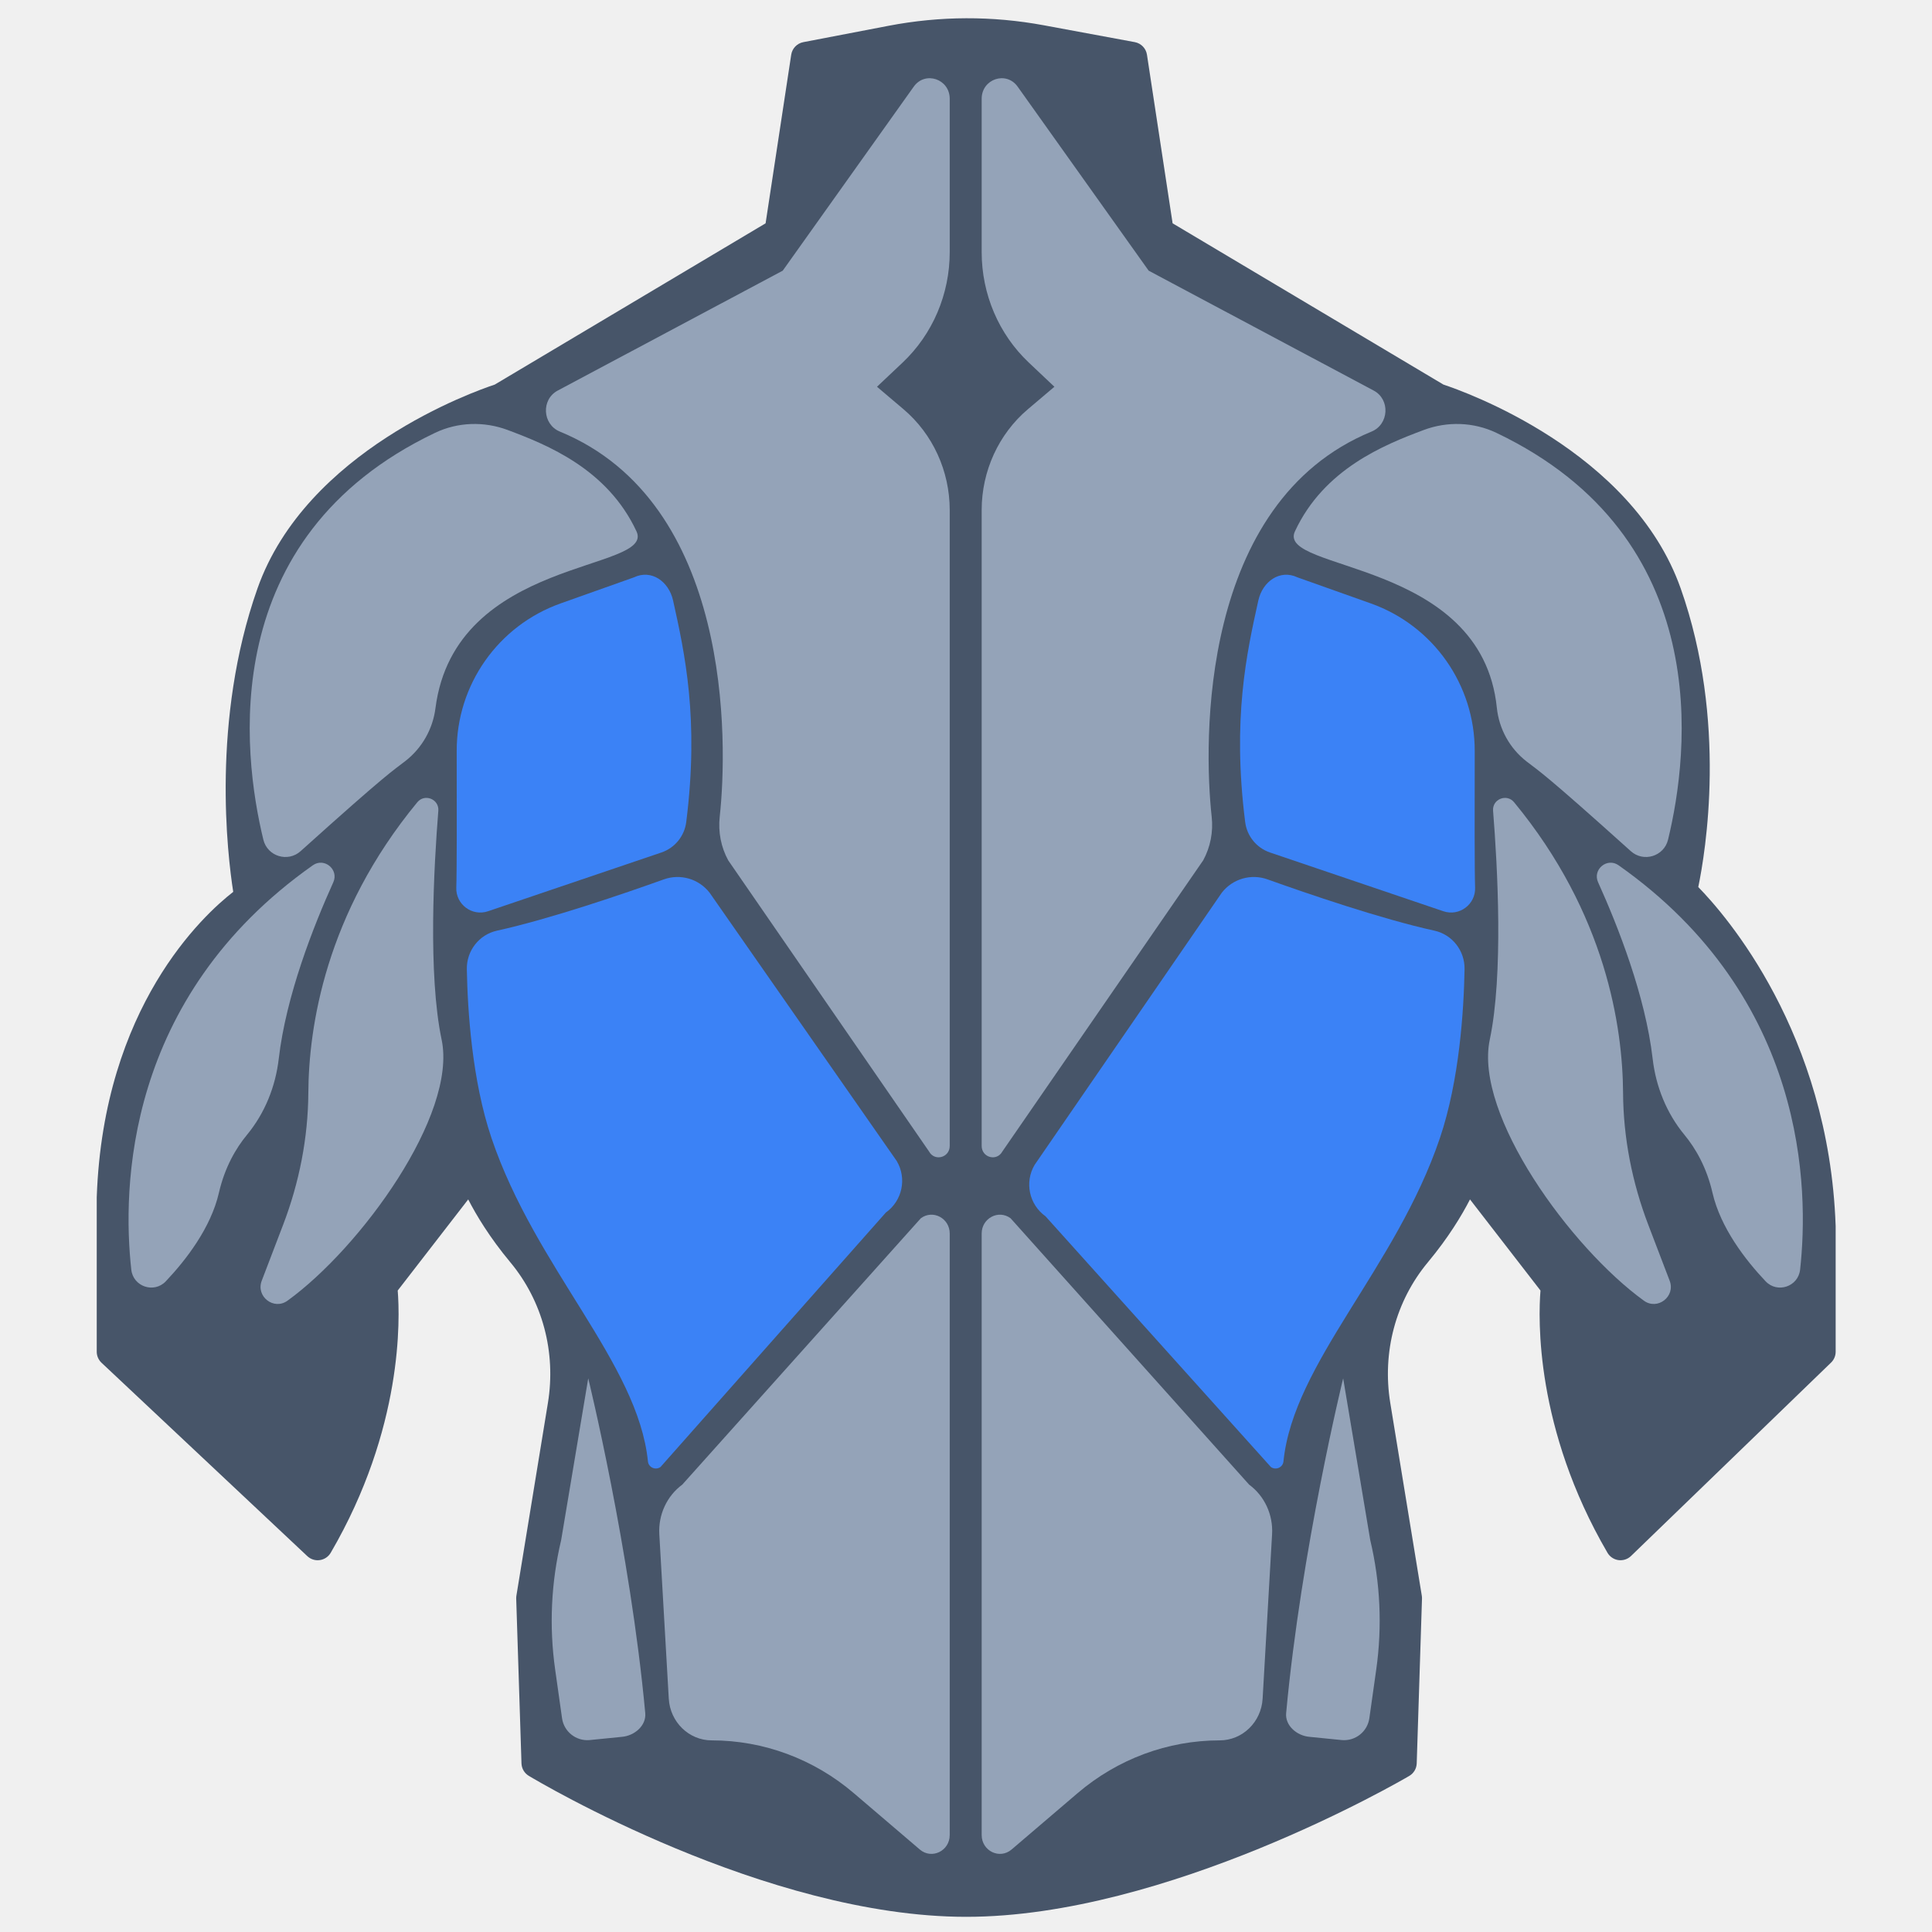
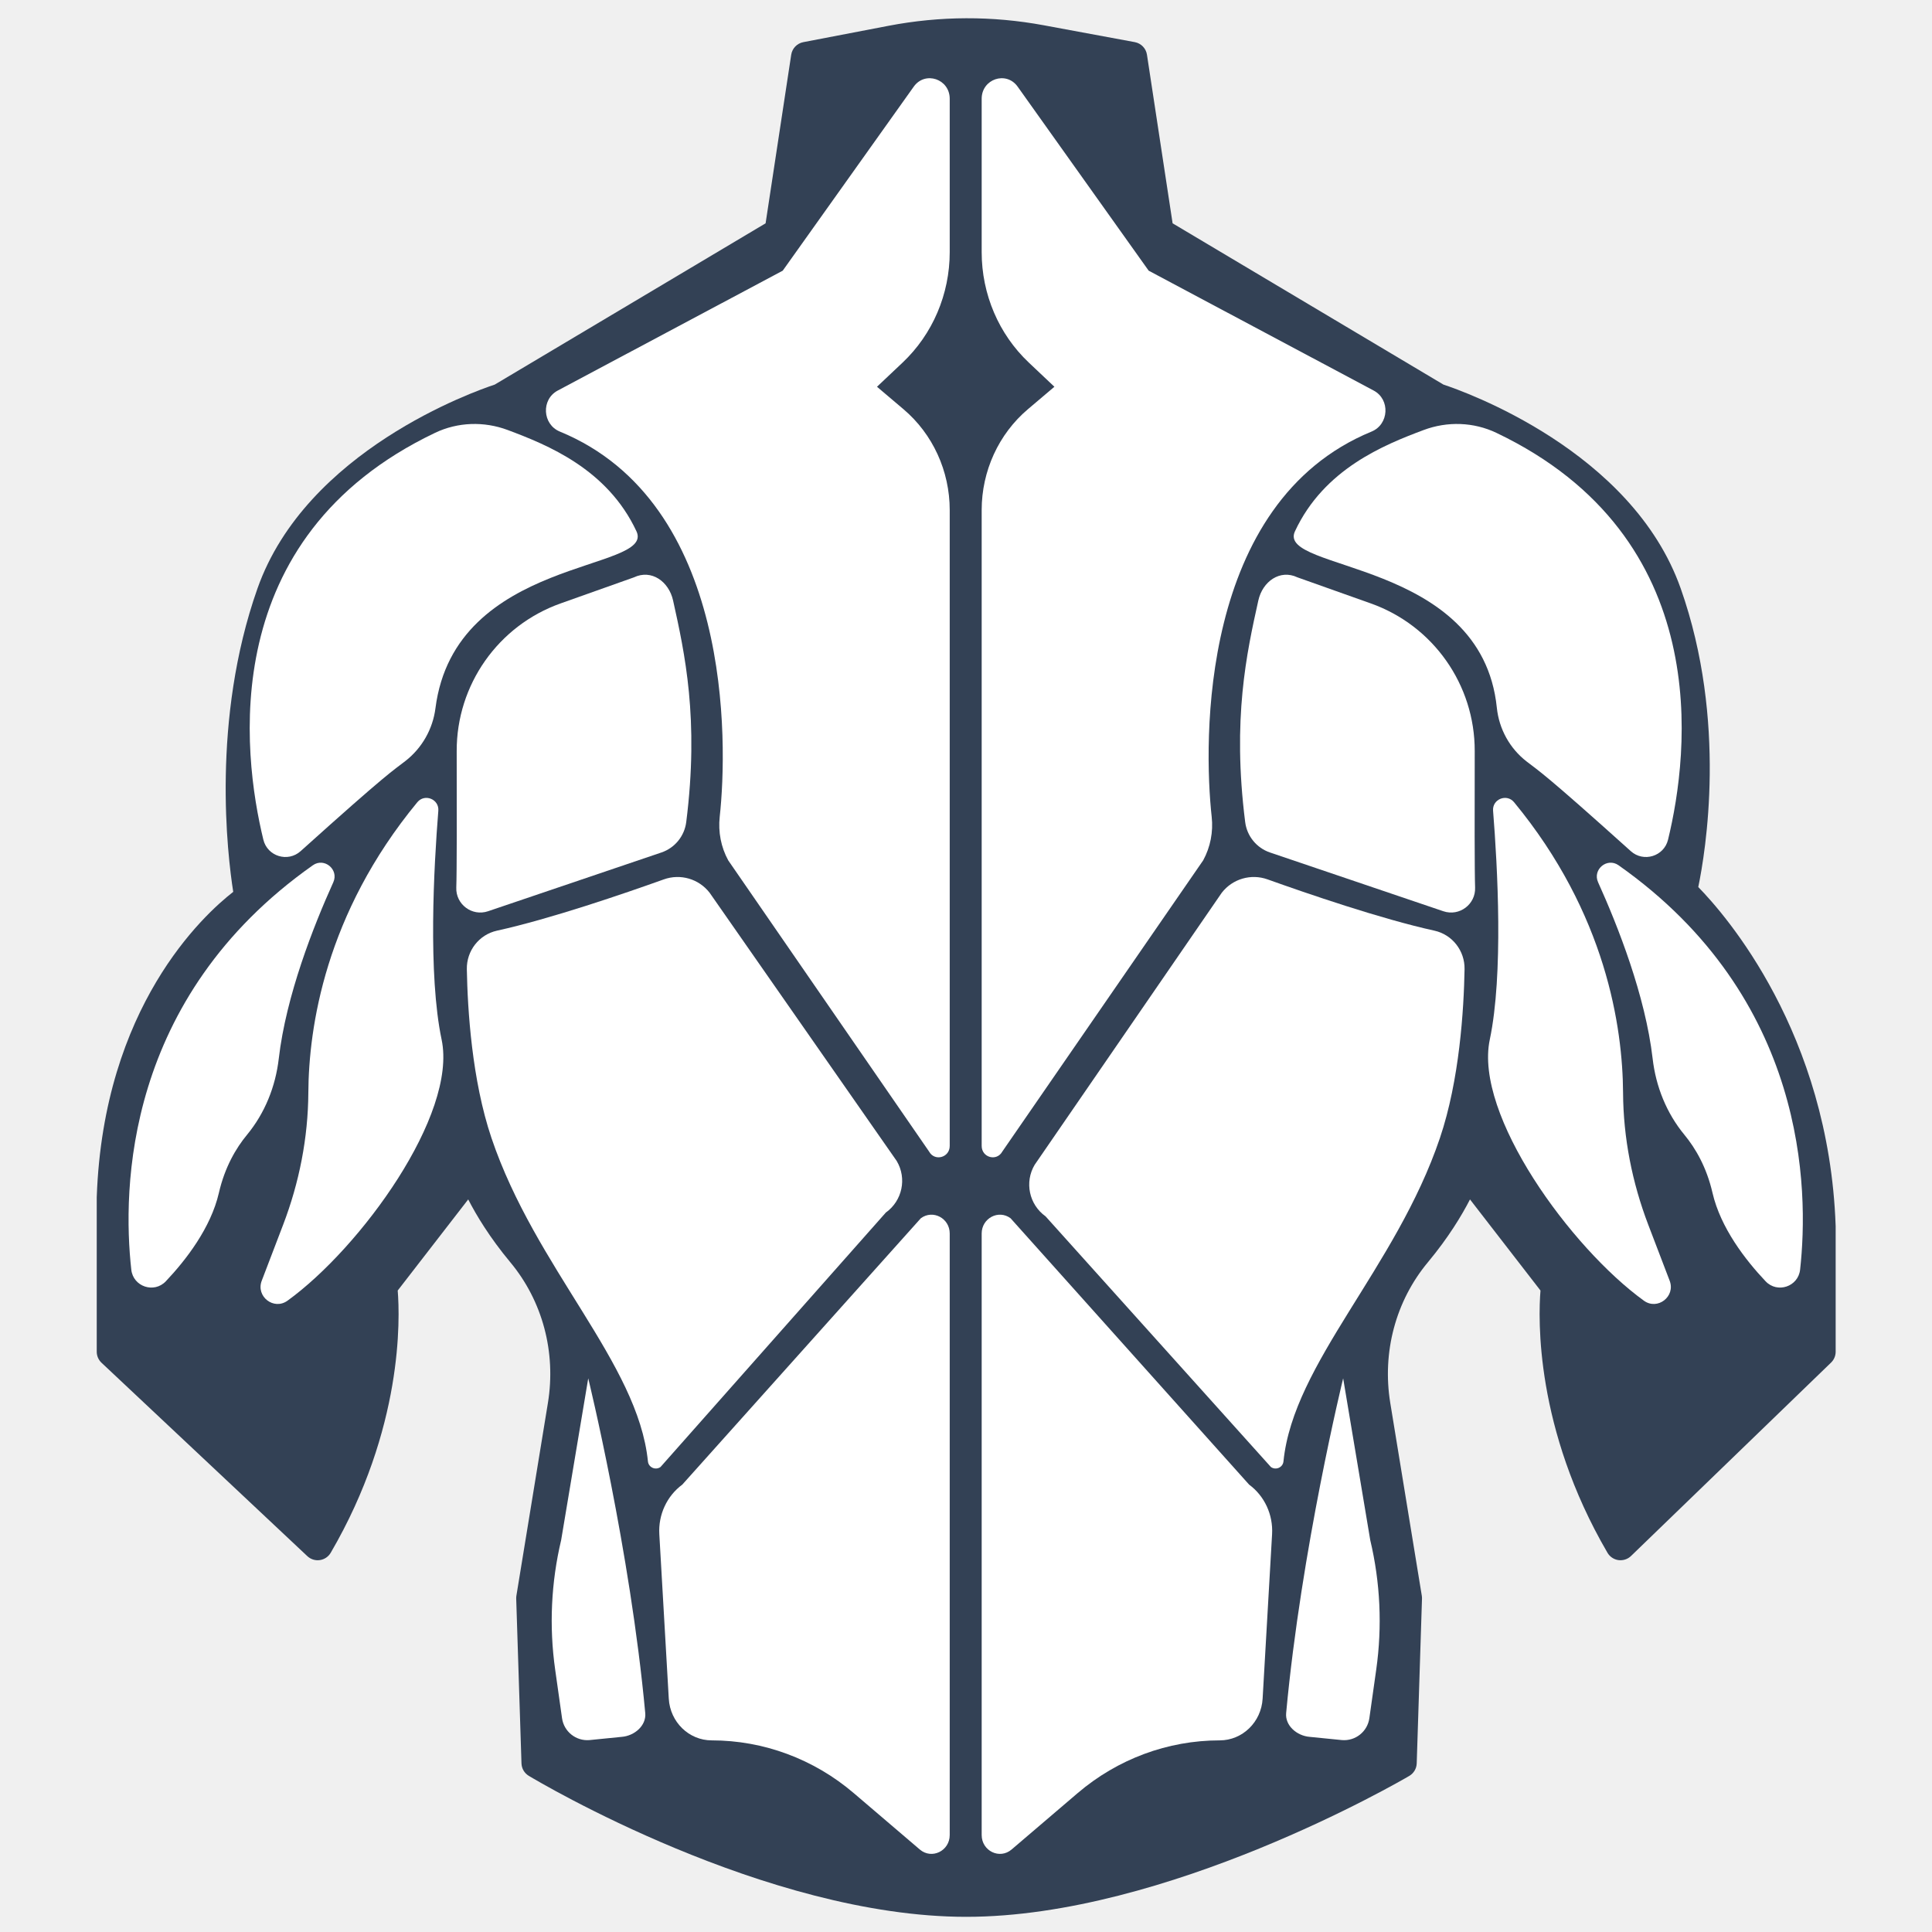
<svg xmlns="http://www.w3.org/2000/svg" width="500" zoomAndPan="magnify" viewBox="0 0 375 375" height="500" preserveAspectRatio="xMidYMid meet" version="1.0">
  <defs>
    <clipPath id="44c6368c66">
      <path d="M 18.75 3.074 L 356.25 3.074 L 356.25 372.074 L 18.75 372.074 Z M 18.75 3.074 " clip-rule="nonzero" />
    </clipPath>
  </defs>
-   <g clip-path="url(#22c55e8c66)">
-     <path fill="#475569" d="M 187.539 372.055 C 148.621 372.055 104.5 345.809 102.641 344.691 C 101.785 344.176 101.25 343.266 101.219 342.27 L 100.195 310.281 C 100.191 310.094 100.203 309.902 100.234 309.715 L 106.348 272.32 C 107.961 262.465 105.301 252.508 99.047 245 C 95.043 240.188 92.457 235.879 90.879 232.805 L 77.195 250.492 C 77.633 255.859 78.277 277.242 64.195 301.387 C 63.746 302.16 62.969 302.684 62.086 302.812 C 61.199 302.945 60.305 302.66 59.652 302.047 L 19.703 264.508 C 19.113 263.953 18.777 263.18 18.777 262.371 L 18.777 232.387 C 18.777 232.352 18.777 232.316 18.781 232.281 C 20.098 195.387 39.465 177.621 45.27 173.109 C 44.145 165.949 40.98 139.723 49.973 114.23 C 59.43 87.434 92.105 75.945 96.031 74.648 L 148.602 43.344 L 153.574 10.621 C 153.762 9.395 154.703 8.414 155.926 8.18 L 172.48 5.004 C 182.465 3.09 192.598 3.055 202.598 4.906 L 220.258 8.176 C 221.488 8.406 222.438 9.387 222.625 10.621 L 227.602 43.344 L 280.172 74.648 C 284.098 75.945 316.773 87.434 326.227 114.23 C 335.305 139.953 331.027 165.469 329.633 172.176 C 334.918 177.578 354.961 200.469 356.297 237.895 C 356.301 237.93 356.301 237.965 356.301 238 L 356.301 262.371 C 356.301 263.168 355.977 263.93 355.406 264.48 L 316.578 302.02 C 315.934 302.645 315.035 302.934 314.141 302.816 C 313.246 302.691 312.461 302.164 312.008 301.387 C 297.926 277.242 298.57 255.859 299.008 250.492 L 285.324 232.805 C 283.746 235.879 281.16 240.188 277.156 245 C 270.902 252.508 268.242 262.465 269.852 272.32 L 275.969 309.715 C 276 309.902 276.012 310.094 276.008 310.281 L 274.984 342.27 C 274.953 343.277 274.406 344.195 273.535 344.707 C 271.629 345.824 226.438 372.055 187.539 372.055 Z M 187.539 372.055 " fill-opacity="1" fill-rule="nonzero" />
+   <g clip-path="url(#ffffff8c66)">
+     <path fill="#334155" d="M 187.539 372.055 C 148.621 372.055 104.5 345.809 102.641 344.691 C 101.785 344.176 101.25 343.266 101.219 342.27 L 100.195 310.281 C 100.191 310.094 100.203 309.902 100.234 309.715 L 106.348 272.32 C 107.961 262.465 105.301 252.508 99.047 245 C 95.043 240.188 92.457 235.879 90.879 232.805 L 77.195 250.492 C 77.633 255.859 78.277 277.242 64.195 301.387 C 63.746 302.16 62.969 302.684 62.086 302.812 C 61.199 302.945 60.305 302.66 59.652 302.047 L 19.703 264.508 C 19.113 263.953 18.777 263.18 18.777 262.371 L 18.777 232.387 C 18.777 232.352 18.777 232.316 18.781 232.281 C 20.098 195.387 39.465 177.621 45.27 173.109 C 44.145 165.949 40.98 139.723 49.973 114.23 C 59.43 87.434 92.105 75.945 96.031 74.648 L 148.602 43.344 L 153.574 10.621 C 153.762 9.395 154.703 8.414 155.926 8.18 L 172.48 5.004 C 182.465 3.09 192.598 3.055 202.598 4.906 L 220.258 8.176 C 221.488 8.406 222.438 9.387 222.625 10.621 L 227.602 43.344 L 280.172 74.648 C 284.098 75.945 316.773 87.434 326.227 114.23 C 335.305 139.953 331.027 165.469 329.633 172.176 C 334.918 177.578 354.961 200.469 356.297 237.895 C 356.301 237.93 356.301 237.965 356.301 238 L 356.301 262.371 C 356.301 263.168 355.977 263.93 355.406 264.48 L 316.578 302.02 C 315.934 302.645 315.035 302.934 314.141 302.816 C 313.246 302.691 312.461 302.164 312.008 301.387 C 297.926 277.242 298.57 255.859 299.008 250.492 L 285.324 232.805 C 283.746 235.879 281.16 240.188 277.156 245 C 270.902 252.508 268.242 262.465 269.852 272.32 L 275.969 309.715 C 276 309.902 276.012 310.094 276.008 310.281 L 274.984 342.27 C 274.953 343.277 274.406 344.195 273.535 344.707 C 271.629 345.824 226.438 372.055 187.539 372.055 Z M 187.539 372.055 " fill-opacity="1" fill-rule="nonzero" />
  </g>
-   <path fill="#94a3b8" d="M 184.34 19.172 L 184.34 48.945 C 184.34 57.098 181.023 64.871 175.195 70.375 L 170.223 75.07 L 175.359 79.422 C 181.047 84.238 184.34 91.426 184.34 99.008 L 184.34 222.422 C 184.34 224.695 181.41 225.488 180.328 223.504 L 141.348 166.996 C 139.945 164.43 139.375 161.473 139.695 158.547 C 141.285 144.035 142.125 97.527 108.668 83.77 C 105.273 82.371 105.008 77.535 108.258 75.805 L 151.926 52.539 L 177.359 16.816 C 179.57 13.715 184.34 15.324 184.34 19.172 Z M 184.34 19.172 " fill-opacity="1" fill-rule="nonzero" />
-   <path fill="#94a3b8" d="M 84.438 84.016 C 88.855 81.906 93.957 81.746 98.547 83.465 C 106.191 86.332 117.879 91 123.539 103.129 C 127.215 111.012 88.297 107.969 84.52 137.477 C 84.004 141.504 81.922 145.176 78.727 147.68 C 76.18 149.676 75.605 149.676 58.352 165.207 C 55.871 167.438 51.906 166.223 51.117 162.984 C 47.055 146.262 41.855 104.328 84.438 84.016 Z M 84.438 84.016 " fill-opacity="1" fill-rule="nonzero" />
-   <path fill="#3b82f6" d="M 88.645 145.781 C 88.609 132.914 96.695 121.426 108.816 117.121 L 123.043 112.066 C 126.449 110.445 129.824 112.867 130.645 116.551 C 132.906 126.75 135.727 139.52 133.199 159.559 C 132.855 162.285 130.984 164.582 128.383 165.465 L 94.73 176.871 C 91.625 177.922 88.434 175.535 88.566 172.258 C 88.676 169.523 88.672 157.234 88.645 145.781 Z M 88.645 145.781 " fill-opacity="1" fill-rule="nonzero" />
-   <path fill="#3b82f6" d="M 96.465 180.641 C 92.984 181.406 90.551 184.547 90.613 188.113 C 90.754 195.984 91.598 209.633 95.391 220.875 C 103.938 246.18 123.836 264.543 125.762 283.652 C 125.879 284.832 127.238 285.434 128.203 284.746 L 171.941 235.355 C 175.137 233.078 176.059 228.73 174.055 225.352 L 137.738 173.281 C 135.645 170.582 132.062 169.535 128.848 170.688 C 121.168 173.438 106.812 178.367 96.465 180.641 Z M 96.465 180.641 " fill-opacity="1" fill-rule="nonzero" />
-   <path fill="#94a3b8" d="M 64.695 171.246 C 60.859 179.73 55.52 193.258 54.109 205.477 C 53.48 210.898 51.414 216.059 47.941 220.266 C 45.805 222.855 43.641 226.527 42.488 231.527 C 40.918 238.344 36.094 244.566 32.188 248.695 C 29.91 251.105 25.848 249.742 25.484 246.445 C 23.754 230.82 24.148 193.723 60.723 167.949 C 62.941 166.383 65.812 168.77 64.695 171.246 Z M 64.695 171.246 " fill-opacity="1" fill-rule="nonzero" />
-   <path fill="#94a3b8" d="M 81.004 155.711 C 82.438 153.977 85.258 155.121 85.078 157.363 C 84.211 168.203 83.055 189.137 85.719 201.793 C 88.789 216.391 69.988 242.207 55.801 252.465 C 53.152 254.379 49.633 251.652 50.801 248.594 L 54.953 237.734 C 58.086 229.543 59.797 220.863 59.848 212.098 C 59.922 199.434 63.121 177.379 81.004 155.711 Z M 81.004 155.711 " fill-opacity="1" fill-rule="nonzero" />
-   <path fill="#94a3b8" d="M 184.34 239.426 L 184.34 356.18 C 184.34 359.27 180.848 360.965 178.539 358.992 L 165.723 348.051 C 157.965 341.426 148.211 337.805 138.141 337.805 C 133.723 337.805 130.07 334.254 129.809 329.707 L 127.973 297.793 C 127.754 294.004 129.441 290.367 132.434 288.16 L 178.738 236.457 C 181.086 234.73 184.34 236.457 184.34 239.426 Z M 184.34 239.426 " fill-opacity="1" fill-rule="nonzero" />
-   <path fill="#94a3b8" d="M 114.176 267.535 C 114.176 267.535 122.312 300.75 125.242 332.508 C 125.469 334.953 123.141 336.922 120.691 337.121 L 114.406 337.75 C 111.789 337.965 109.457 336.102 109.09 333.496 L 107.754 324.043 C 106.57 315.676 106.965 307.164 108.918 298.941 Z M 114.176 267.535 " fill-opacity="1" fill-rule="nonzero" />
-   <path fill="#94a3b8" d="M 190.543 19.172 L 190.543 48.945 C 190.543 57.098 193.859 64.871 199.691 70.375 L 204.66 75.07 L 199.523 79.422 C 193.836 84.238 190.543 91.426 190.543 99.008 L 190.543 222.422 C 190.543 224.695 193.473 225.488 194.555 223.504 L 233.535 166.996 C 234.938 164.43 235.512 161.473 235.188 158.547 C 233.598 144.035 232.758 97.527 266.215 83.77 C 269.609 82.371 269.875 77.535 266.629 75.805 L 222.957 52.539 L 197.523 16.816 C 195.312 13.715 190.543 15.324 190.543 19.172 Z M 190.543 19.172 " fill-opacity="1" fill-rule="nonzero" />
-   <path fill="#94a3b8" d="M 290.449 84.016 C 286.027 81.906 280.926 81.746 276.336 83.465 C 268.691 86.332 257.004 91 251.348 103.129 C 247.68 110.992 287.566 108.402 290.535 137.367 C 290.957 141.48 293.031 145.25 296.297 147.789 C 298.73 149.68 299.598 149.965 316.535 165.207 C 319.012 167.438 322.977 166.223 323.766 162.984 C 327.828 146.262 333.027 104.328 290.449 84.016 Z M 290.449 84.016 " fill-opacity="1" fill-rule="nonzero" />
-   <path fill="#3b82f6" d="M 286.242 145.781 C 286.273 132.914 278.188 121.426 266.066 117.121 L 251.84 112.066 C 248.438 110.445 245.059 112.867 244.242 116.551 C 241.977 126.75 239.156 139.52 241.688 159.559 C 242.031 162.285 243.898 164.582 246.5 165.465 L 280.152 176.871 C 283.258 177.922 286.449 175.535 286.316 172.258 C 286.211 169.523 286.211 157.234 286.242 145.781 Z M 286.242 145.781 " fill-opacity="1" fill-rule="nonzero" />
-   <path fill="#3b82f6" d="M 278.418 180.641 C 281.898 181.406 284.332 184.547 284.27 188.113 C 284.133 195.984 283.289 209.633 279.492 220.875 C 270.945 246.18 251.047 264.543 249.121 283.652 C 249.004 284.832 247.645 285.434 246.68 284.746 L 202.941 236.09 C 199.746 233.812 198.824 229.461 200.828 226.086 L 237.145 173.281 C 239.238 170.582 242.82 169.535 246.035 170.688 C 253.715 173.438 268.07 178.367 278.418 180.641 Z M 278.418 180.641 " fill-opacity="1" fill-rule="nonzero" />
-   <path fill="#94a3b8" d="M 310.188 171.246 C 314.023 179.73 319.363 193.258 320.777 205.477 C 321.402 210.898 323.469 216.059 326.945 220.266 C 329.082 222.855 331.242 226.527 332.395 231.527 C 333.969 238.344 338.793 244.566 342.699 248.695 C 344.977 251.105 349.035 249.742 349.398 246.445 C 351.133 230.82 350.734 193.723 314.164 167.949 C 311.941 166.383 309.07 168.77 310.188 171.246 Z M 310.188 171.246 " fill-opacity="1" fill-rule="nonzero" />
-   <path fill="#94a3b8" d="M 293.879 155.711 C 292.449 153.977 289.625 155.121 289.805 157.363 C 290.672 168.203 291.828 189.137 289.164 201.793 C 286.094 216.391 304.898 242.207 319.082 252.465 C 321.73 254.379 325.25 251.652 324.082 248.594 L 319.93 237.734 C 316.801 229.543 315.086 220.863 315.035 212.098 C 314.961 199.434 311.762 177.379 293.879 155.711 Z M 293.879 155.711 " fill-opacity="1" fill-rule="nonzero" />
-   <path fill="#94a3b8" d="M 190.543 239.426 L 190.543 356.18 C 190.543 359.27 194.035 360.965 196.344 358.992 L 209.16 348.051 C 216.918 341.426 226.672 337.805 236.742 337.805 C 241.16 337.805 244.816 334.254 245.074 329.707 L 246.91 297.793 C 247.129 294.004 245.445 290.367 242.449 288.16 L 196.145 236.457 C 193.801 234.73 190.543 236.457 190.543 239.426 Z M 190.543 239.426 " fill-opacity="1" fill-rule="nonzero" />
-   <path fill="#94a3b8" d="M 260.707 267.535 C 260.707 267.535 252.57 300.75 249.641 332.508 C 249.414 334.953 251.742 336.922 254.191 337.121 L 260.477 337.75 C 263.094 337.965 265.426 336.102 265.793 333.496 L 267.129 324.043 C 268.312 315.676 267.918 307.164 265.965 298.941 Z M 260.707 267.535 " fill-opacity="1" fill-rule="nonzero" />
+   <path fill="#ffffff" d="M 184.34 19.172 L 184.34 48.945 C 184.34 57.098 181.023 64.871 175.195 70.375 L 170.223 75.07 L 175.359 79.422 C 181.047 84.238 184.34 91.426 184.34 99.008 L 184.34 222.422 C 184.34 224.695 181.41 225.488 180.328 223.504 L 141.348 166.996 C 139.945 164.43 139.375 161.473 139.695 158.547 C 141.285 144.035 142.125 97.527 108.668 83.77 C 105.273 82.371 105.008 77.535 108.258 75.805 L 151.926 52.539 L 177.359 16.816 C 179.57 13.715 184.34 15.324 184.34 19.172 Z M 184.34 19.172 " fill-opacity="1" fill-rule="nonzero" />
+   <path fill="#ffffff" d="M 84.438 84.016 C 88.855 81.906 93.957 81.746 98.547 83.465 C 106.191 86.332 117.879 91 123.539 103.129 C 127.215 111.012 88.297 107.969 84.52 137.477 C 84.004 141.504 81.922 145.176 78.727 147.68 C 76.18 149.676 75.605 149.676 58.352 165.207 C 55.871 167.438 51.906 166.223 51.117 162.984 C 47.055 146.262 41.855 104.328 84.438 84.016 Z M 84.438 84.016 " fill-opacity="1" fill-rule="nonzero" />
+   <path fill="#ffffff" d="M 88.645 145.781 C 88.609 132.914 96.695 121.426 108.816 117.121 L 123.043 112.066 C 126.449 110.445 129.824 112.867 130.645 116.551 C 132.906 126.75 135.727 139.52 133.199 159.559 C 132.855 162.285 130.984 164.582 128.383 165.465 L 94.73 176.871 C 91.625 177.922 88.434 175.535 88.566 172.258 C 88.676 169.523 88.672 157.234 88.645 145.781 Z M 88.645 145.781 " fill-opacity="1" fill-rule="nonzero" />
+   <path fill="#ffffff" d="M 96.465 180.641 C 92.984 181.406 90.551 184.547 90.613 188.113 C 90.754 195.984 91.598 209.633 95.391 220.875 C 103.938 246.18 123.836 264.543 125.762 283.652 C 125.879 284.832 127.238 285.434 128.203 284.746 L 171.941 235.355 C 175.137 233.078 176.059 228.73 174.055 225.352 L 137.738 173.281 C 135.645 170.582 132.062 169.535 128.848 170.688 C 121.168 173.438 106.812 178.367 96.465 180.641 Z M 96.465 180.641 " fill-opacity="1" fill-rule="nonzero" />
+   <path fill="#ffffff" d="M 64.695 171.246 C 60.859 179.73 55.52 193.258 54.109 205.477 C 53.48 210.898 51.414 216.059 47.941 220.266 C 45.805 222.855 43.641 226.527 42.488 231.527 C 40.918 238.344 36.094 244.566 32.188 248.695 C 29.91 251.105 25.848 249.742 25.484 246.445 C 23.754 230.82 24.148 193.723 60.723 167.949 C 62.941 166.383 65.812 168.77 64.695 171.246 Z M 64.695 171.246 " fill-opacity="1" fill-rule="nonzero" />
+   <path fill="#ffffff" d="M 81.004 155.711 C 82.438 153.977 85.258 155.121 85.078 157.363 C 84.211 168.203 83.055 189.137 85.719 201.793 C 88.789 216.391 69.988 242.207 55.801 252.465 C 53.152 254.379 49.633 251.652 50.801 248.594 L 54.953 237.734 C 58.086 229.543 59.797 220.863 59.848 212.098 C 59.922 199.434 63.121 177.379 81.004 155.711 Z M 81.004 155.711 " fill-opacity="1" fill-rule="nonzero" />
+   <path fill="#ffffff" d="M 184.34 239.426 L 184.34 356.18 C 184.34 359.27 180.848 360.965 178.539 358.992 L 165.723 348.051 C 157.965 341.426 148.211 337.805 138.141 337.805 C 133.723 337.805 130.07 334.254 129.809 329.707 L 127.973 297.793 C 127.754 294.004 129.441 290.367 132.434 288.16 L 178.738 236.457 C 181.086 234.73 184.34 236.457 184.34 239.426 Z M 184.34 239.426 " fill-opacity="1" fill-rule="nonzero" />
+   <path fill="#ffffff" d="M 114.176 267.535 C 114.176 267.535 122.312 300.75 125.242 332.508 C 125.469 334.953 123.141 336.922 120.691 337.121 L 114.406 337.75 C 111.789 337.965 109.457 336.102 109.09 333.496 L 107.754 324.043 C 106.57 315.676 106.965 307.164 108.918 298.941 Z M 114.176 267.535 " fill-opacity="1" fill-rule="nonzero" />
+   <path fill="#ffffff" d="M 190.543 19.172 L 190.543 48.945 C 190.543 57.098 193.859 64.871 199.691 70.375 L 204.66 75.07 L 199.523 79.422 C 193.836 84.238 190.543 91.426 190.543 99.008 L 190.543 222.422 C 190.543 224.695 193.473 225.488 194.555 223.504 L 233.535 166.996 C 234.938 164.43 235.512 161.473 235.188 158.547 C 233.598 144.035 232.758 97.527 266.215 83.77 C 269.609 82.371 269.875 77.535 266.629 75.805 L 222.957 52.539 L 197.523 16.816 C 195.312 13.715 190.543 15.324 190.543 19.172 Z M 190.543 19.172 " fill-opacity="1" fill-rule="nonzero" />
+   <path fill="#ffffff" d="M 290.449 84.016 C 286.027 81.906 280.926 81.746 276.336 83.465 C 268.691 86.332 257.004 91 251.348 103.129 C 247.68 110.992 287.566 108.402 290.535 137.367 C 290.957 141.48 293.031 145.25 296.297 147.789 C 298.73 149.68 299.598 149.965 316.535 165.207 C 319.012 167.438 322.977 166.223 323.766 162.984 C 327.828 146.262 333.027 104.328 290.449 84.016 Z M 290.449 84.016 " fill-opacity="1" fill-rule="nonzero" />
+   <path fill="#ffffff" d="M 286.242 145.781 C 286.273 132.914 278.188 121.426 266.066 117.121 L 251.84 112.066 C 248.438 110.445 245.059 112.867 244.242 116.551 C 241.977 126.75 239.156 139.52 241.688 159.559 C 242.031 162.285 243.898 164.582 246.5 165.465 L 280.152 176.871 C 283.258 177.922 286.449 175.535 286.316 172.258 C 286.211 169.523 286.211 157.234 286.242 145.781 Z M 286.242 145.781 " fill-opacity="1" fill-rule="nonzero" />
+   <path fill="#ffffff" d="M 278.418 180.641 C 281.898 181.406 284.332 184.547 284.27 188.113 C 284.133 195.984 283.289 209.633 279.492 220.875 C 270.945 246.18 251.047 264.543 249.121 283.652 C 249.004 284.832 247.645 285.434 246.68 284.746 L 202.941 236.09 C 199.746 233.812 198.824 229.461 200.828 226.086 L 237.145 173.281 C 239.238 170.582 242.82 169.535 246.035 170.688 C 253.715 173.438 268.07 178.367 278.418 180.641 Z M 278.418 180.641 " fill-opacity="1" fill-rule="nonzero" />
+   <path fill="#ffffff" d="M 310.188 171.246 C 314.023 179.73 319.363 193.258 320.777 205.477 C 321.402 210.898 323.469 216.059 326.945 220.266 C 329.082 222.855 331.242 226.527 332.395 231.527 C 333.969 238.344 338.793 244.566 342.699 248.695 C 344.977 251.105 349.035 249.742 349.398 246.445 C 351.133 230.82 350.734 193.723 314.164 167.949 C 311.941 166.383 309.07 168.77 310.188 171.246 Z M 310.188 171.246 " fill-opacity="1" fill-rule="nonzero" />
+   <path fill="#ffffff" d="M 293.879 155.711 C 292.449 153.977 289.625 155.121 289.805 157.363 C 290.672 168.203 291.828 189.137 289.164 201.793 C 286.094 216.391 304.898 242.207 319.082 252.465 C 321.73 254.379 325.25 251.652 324.082 248.594 L 319.93 237.734 C 316.801 229.543 315.086 220.863 315.035 212.098 C 314.961 199.434 311.762 177.379 293.879 155.711 Z M 293.879 155.711 " fill-opacity="1" fill-rule="nonzero" />
+   <path fill="#ffffff" d="M 190.543 239.426 L 190.543 356.18 C 190.543 359.27 194.035 360.965 196.344 358.992 L 209.16 348.051 C 216.918 341.426 226.672 337.805 236.742 337.805 C 241.16 337.805 244.816 334.254 245.074 329.707 L 246.91 297.793 C 247.129 294.004 245.445 290.367 242.449 288.16 L 196.145 236.457 C 193.801 234.73 190.543 236.457 190.543 239.426 Z M 190.543 239.426 " fill-opacity="1" fill-rule="nonzero" />
+   <path fill="#ffffff" d="M 260.707 267.535 C 260.707 267.535 252.57 300.75 249.641 332.508 C 249.414 334.953 251.742 336.922 254.191 337.121 L 260.477 337.75 C 263.094 337.965 265.426 336.102 265.793 333.496 L 267.129 324.043 C 268.312 315.676 267.918 307.164 265.965 298.941 Z M 260.707 267.535 " fill-opacity="1" fill-rule="nonzero" />
</svg>
